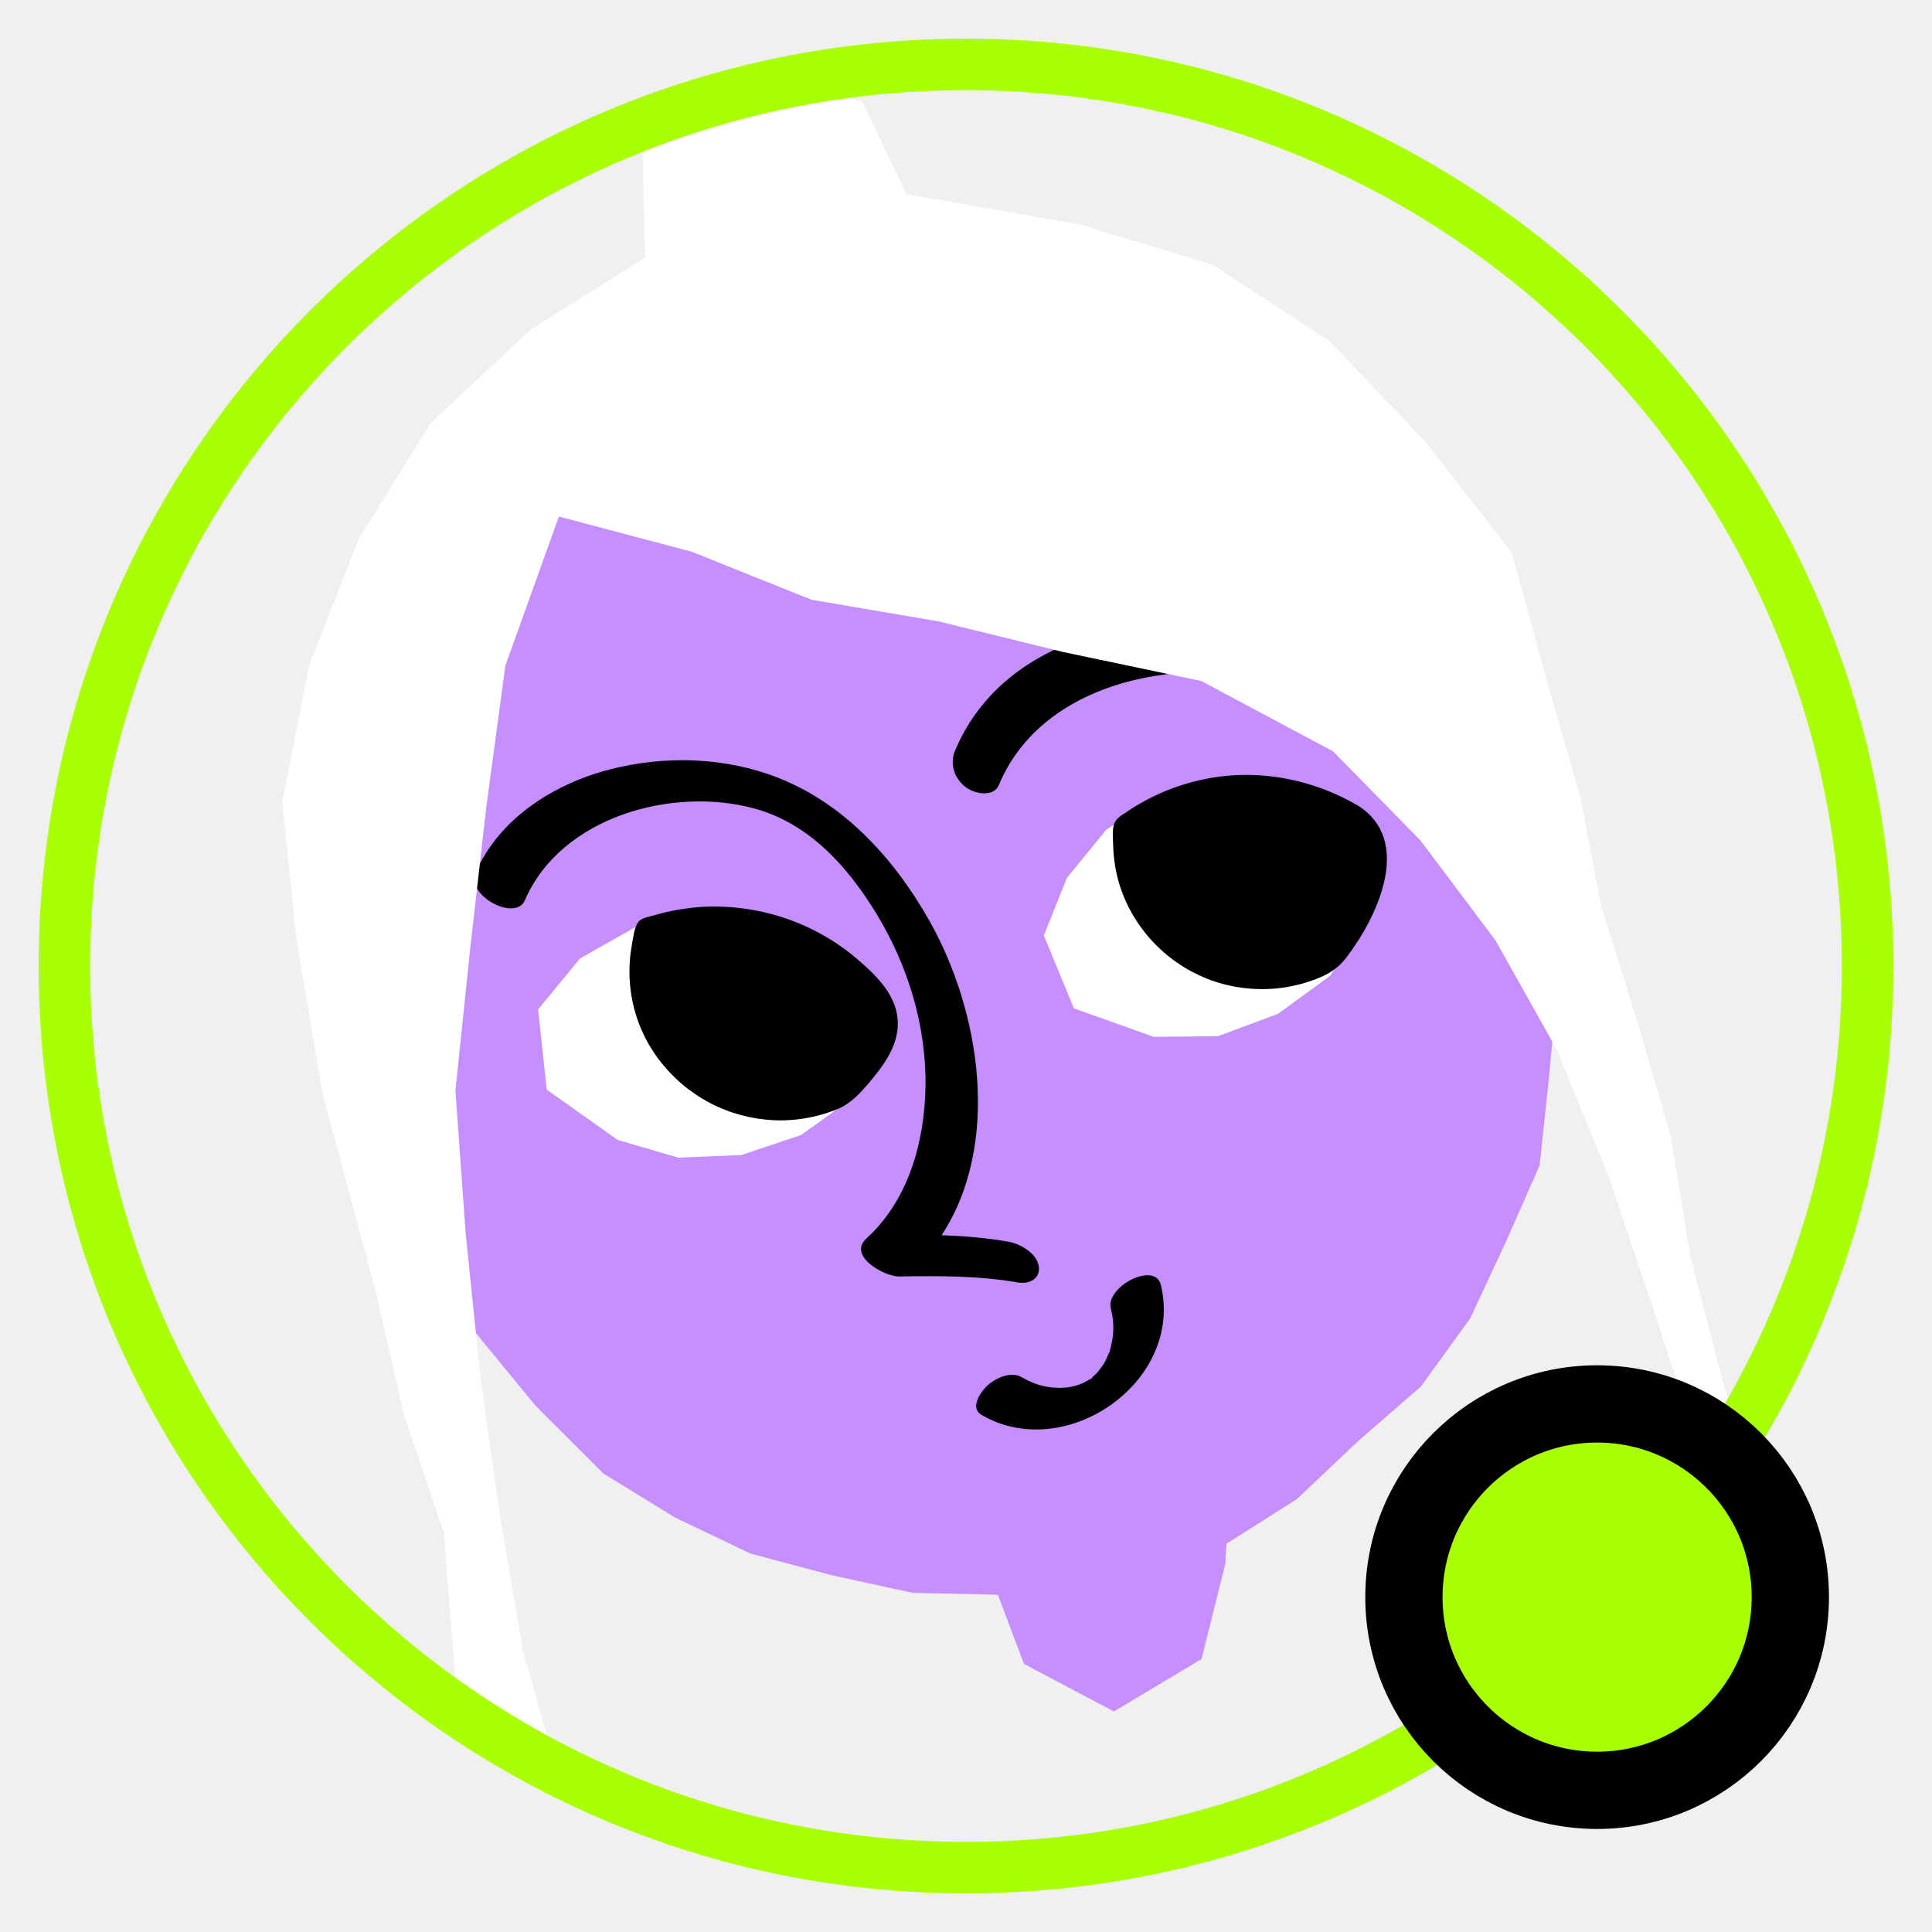
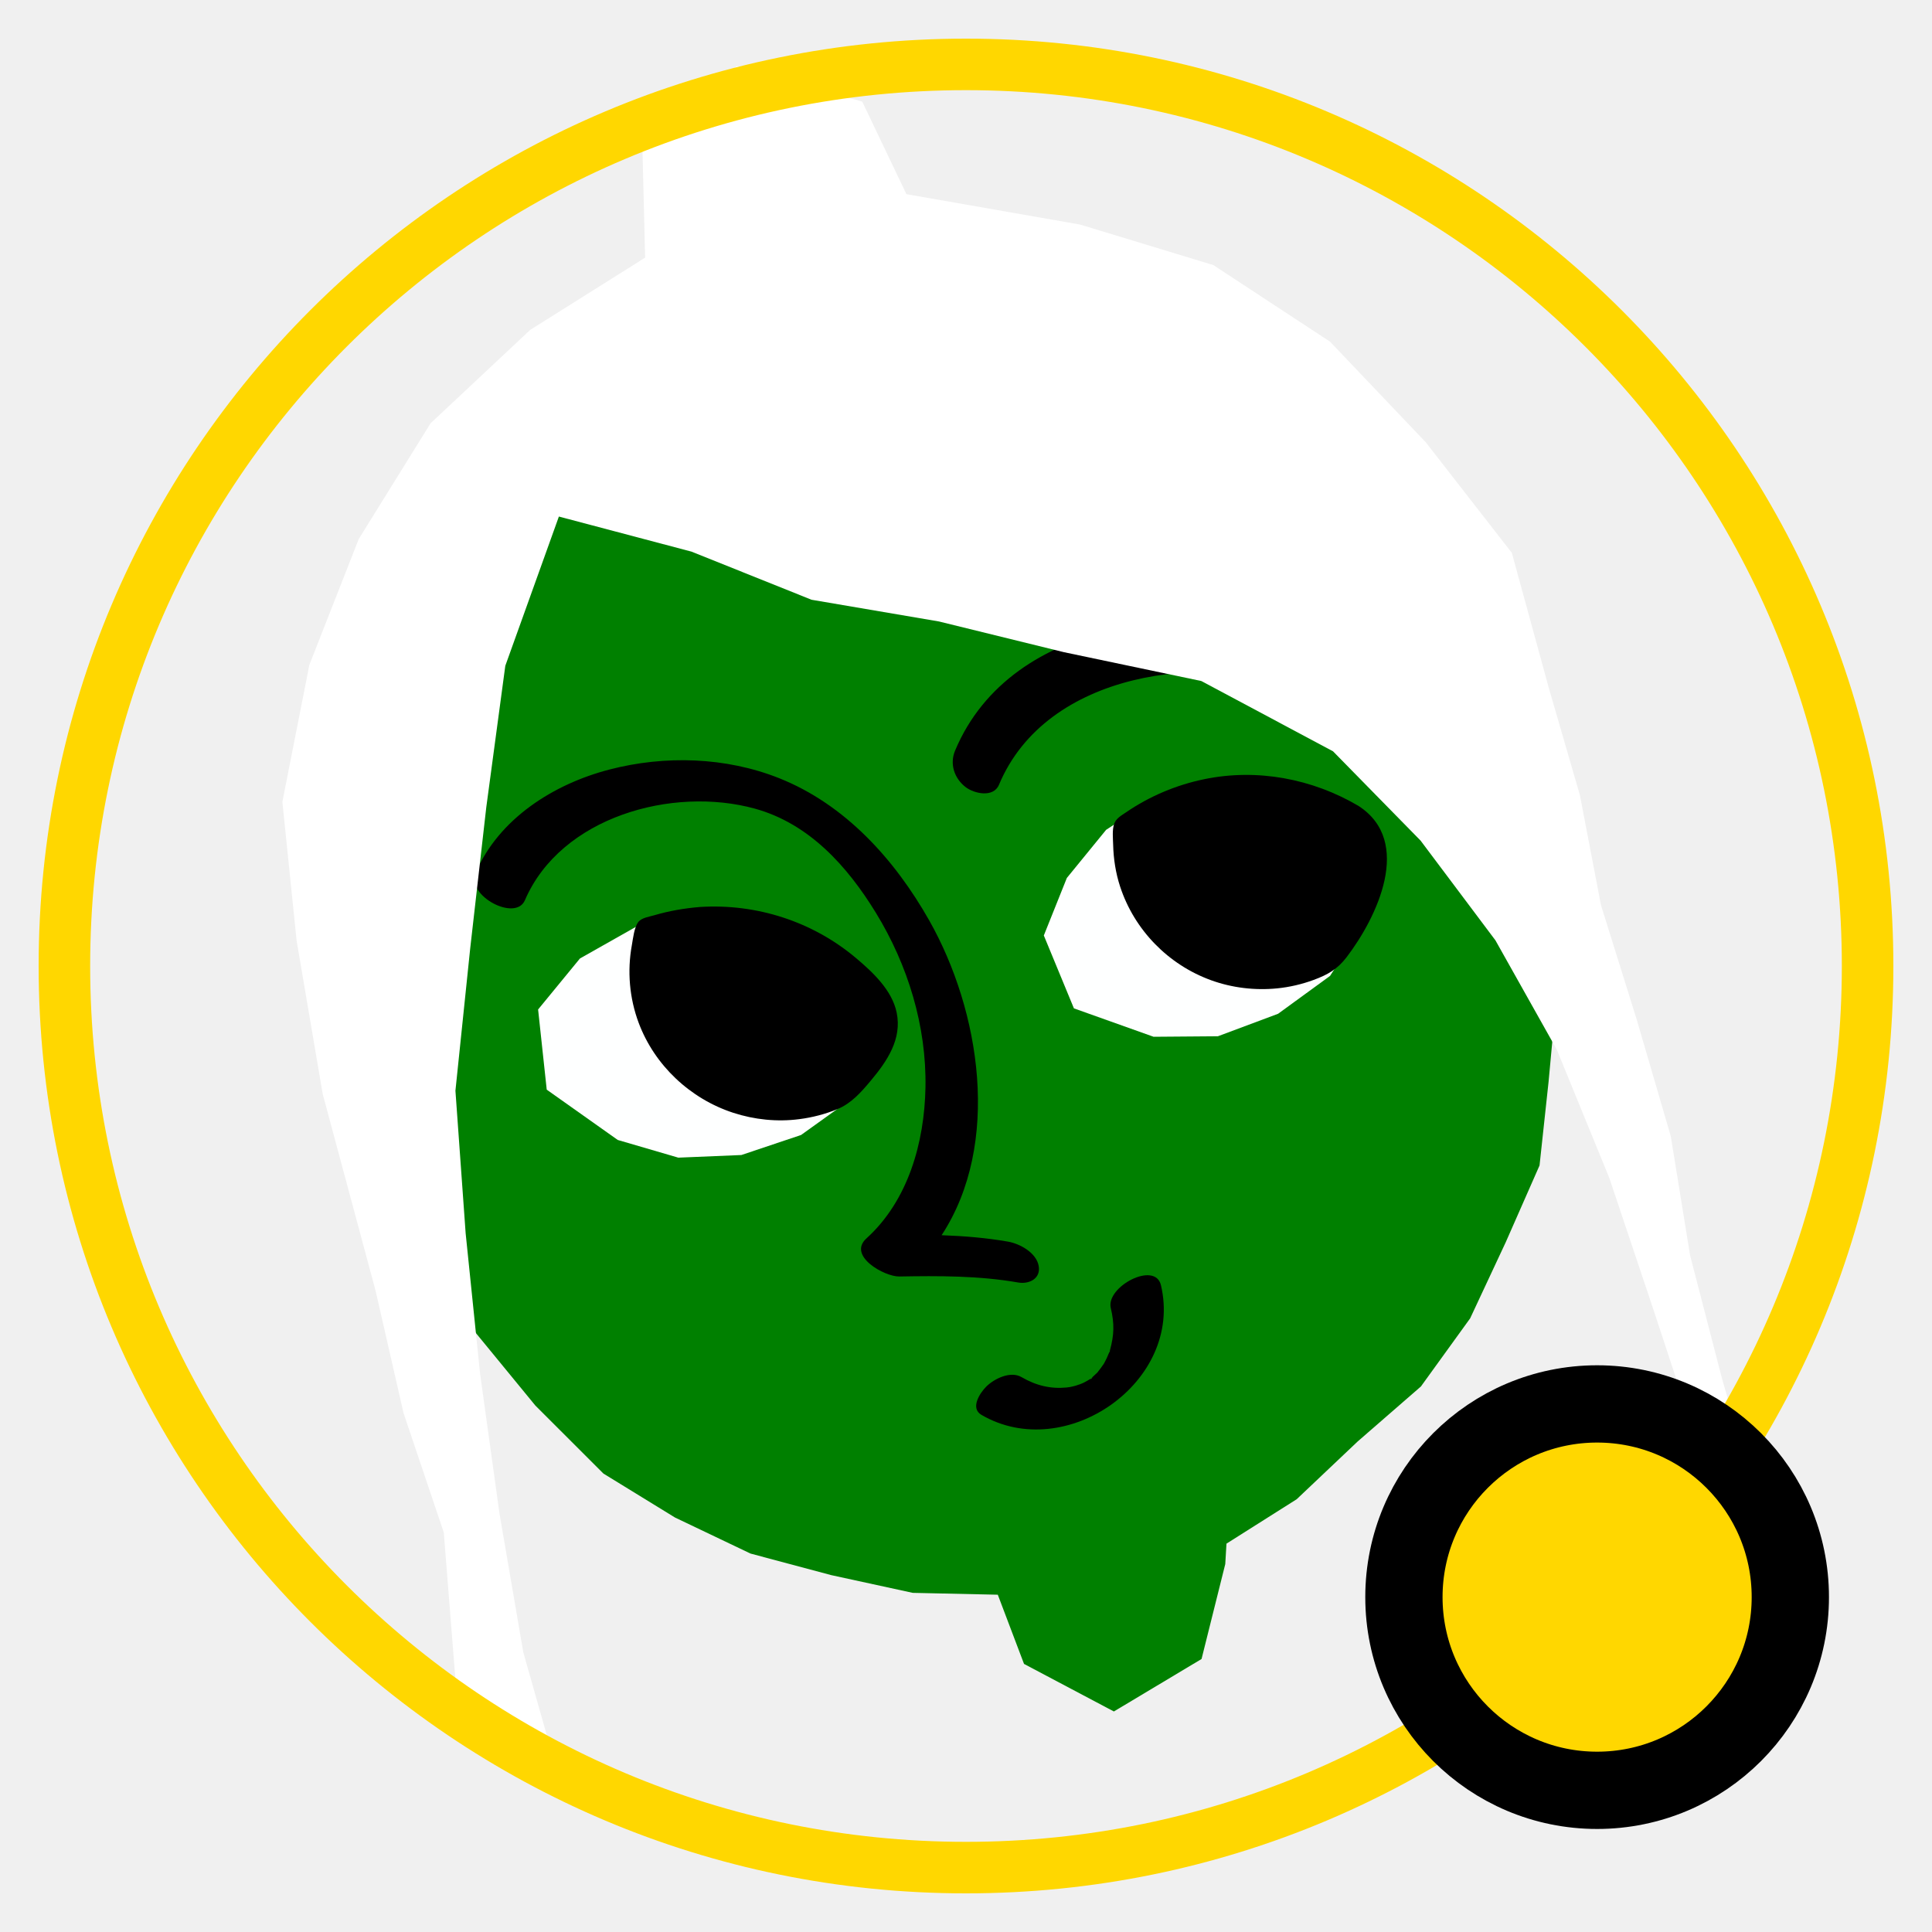
<svg xmlns="http://www.w3.org/2000/svg" height="75" viewBox="0 0 75 75" width="75">
  <g fill="none" fill-rule="evenodd">
    <path d="m7.081 6.373h59.482v74.353h-59.482z" transform="translate(3.26 -5)" />
-     <path d="m48.778 32.236-.553-3.705-.677-3.685-1.441-3.479-2.187-3.057-2.128-2.489-2.631-1.942-2.756-1.734-2.972-1.339-3.006-.951-.701-3.122-3.94-2.141-4.042 2.046-.334 3.52-3.268.9-3.032 1.164-2.76 1.728-2.612 1.972-2.137 2.483-1.89 2.676-1.386 2.972-.79 3.169-.687 3.192-.222 4.195.475 4.183.067 3.724.875 3.636 1.599 3.374 1.925 3.201 2.283 2.328 2.505 2.066 2.835 1.569 2.907 1.435 3.187.869.338 2.853 2.938 2.635 3.795-1.153 1.785-3.353.237-.758 3.061-1.013 2.838-1.602 2.901-1.479 2.495-2.104 2.051-2.528 1.998-2.579 1.125-3.064 1.068-3.052.49-3.2.185-4.174z" fill="#c58fff" transform="matrix(.9702957 -.2419219 .2419219 .9702957 3.326719 7.873382)" />
+     <path d="m48.778 32.236-.553-3.705-.677-3.685-1.441-3.479-2.187-3.057-2.128-2.489-2.631-1.942-2.756-1.734-2.972-1.339-3.006-.951-.701-3.122-3.94-2.141-4.042 2.046-.334 3.52-3.268.9-3.032 1.164-2.76 1.728-2.612 1.972-2.137 2.483-1.89 2.676-1.386 2.972-.79 3.169-.687 3.192-.222 4.195.475 4.183.067 3.724.875 3.636 1.599 3.374 1.925 3.201 2.283 2.328 2.505 2.066 2.835 1.569 2.907 1.435 3.187.869.338 2.853 2.938 2.635 3.795-1.153 1.785-3.353.237-.758 3.061-1.013 2.838-1.602 2.901-1.479 2.495-2.104 2.051-2.528 1.998-2.579 1.125-3.064 1.068-3.052.49-3.2.185-4.174z" fill="green" transform="matrix(.9702957 -.2419219 .2419219 .9702957 3.326719 7.873382)" />
    <g transform="matrix(.9702957 -.2419219 .2419219 .9702957 3.451793 8.375025)">
      <path d="m42.354 27.666c-4.131-2.806-11.355-3.939-14.752.616-.334.447-.292 1.034.054 1.472.257.325.946.674 1.28.225 2.852-3.823 9.031-3.08 12.577-.672 1.177.8 1.82-.977.841-1.641m-17.368 19.608c-.784-.347-1.607-.626-2.442-.866 3.107-2.877 3.57-8.078 2.489-11.975-.727-2.618-2.073-5.15-4.312-6.762-1.814-1.305-4.094-1.945-6.317-1.923-2.233.022-4.618.807-6.012 2.637-.58.762 1.044 2.225 1.602 1.492 2.136-2.806 6.638-2.916 9.523-1.29 1.902 1.074 2.941 3.034 3.58 5.062.714 2.266.846 4.741.226 7.044-.555 2.059-1.71 4.095-3.641 5.13-.893.48.329 1.615.878 1.742 1.488.343 3.016.719 4.418 1.341.403.18.901.069.934-.43.036-.519-.499-1.012-.926-1.202" fill="#000" />
      <path d="m42.401 34.771-3.06-2.348-2.21-.625-2.296.091-2.286.794-1.933 1.445-1.407 1.95.449 3.028 2.734 1.818 2.427.585 2.479-.282 2.312-.938 2.45-2.307z" fill="#feffff" />
      <path d="m42.285 34.16c-1.486-1.465-3.467-2.376-5.56-2.462-1.11-.046-2.222.126-3.261.513-.216.08-.426.129-.557.323-.136.203-.183.544-.235.778-.12.54-.17 1.091-.13 1.642.129 1.77 1.08 3.396 2.553 4.385.72.483 1.55.797 2.408.923.479.07.973.077 1.454.024.584-.065.993-.18 1.452-.546 1.523-1.217 3.599-3.726 1.876-5.58" fill="#000" />
      <path d="m22.686 36.714-1.484-2.234-2.092-1.696-2.559-.854-2.557-.027-2.474.685-2.055 1.528-.428 3.101 2.203 2.562 2.115 1.235 2.4.493 2.437-.194 2.214-.879 1.829-1.49z" fill="#feffff" />
      <path d="m21.926 35.17c-1.29-1.787-3.23-2.993-5.392-3.393-.597-.098-1.2-.145-1.805-.119-.2.008-.507-.027-.671.107-.206.167-.35.568-.456.805-.424.935-.591 1.974-.474 2.996.2 1.748 1.228 3.342 2.717 4.274.734.459 1.57.762 2.43.86.51.06 1.021.055 1.529-.02.578-.085 1.056-.418 1.524-.759.798-.581 1.572-1.271 1.614-2.323.035-.885-.517-1.737-1.016-2.428m6.306 15.569c-.007.621-.123 1.042-.429 1.587-.115.206.09-.104-.054.08-.05.062-.093.126-.143.187-.041.05-.085.099-.128.148-.06.068-.116.11-.018.022-.117.106-.238.202-.363.298.105-.08.102-.063-.006-.001l-.207.115c-.17.092-.031.062.015-.005-.02.03-.19.073-.223.085-.038.012-.258.06-.09.03.173-.031-.102.016-.136.023-.067.012-.135.02-.203.03.248-.036-.02-.004-.062-.003-.093.002-.185.001-.277-.005.126.008-.04-.005-.087-.012-.609-.09-1.126-.354-1.597-.812-.354-.347-1.041-.203-1.422.025-.293.176-.817.655-.445 1.018 2.703 2.635 7.933.655 7.979-3.198.012-.984-2.094-.459-2.104.388" fill="#000" />
      <path d="m37.255 9.643-6.26-2.778-.795-3.901-4.393-2.514-4.296 2.08-.954 4.272-5.008 1.642-4.629 2.582-3.791 3.683-3.044 4.279-2.303 4.907-.767 5.364-.457 6.016.144 7.911-.096 4.873.395 4.87-.992 5.947 3.023 4.377-.162-5.058.407-5.459.582-5.445.775-5.425.954-5.466 1.893-5.222 1.933-5.17 2.043-5.145 3.42-5.119 4.668 2.568 4.068 2.939 4.594 2.014 4.42 2.331 4.903 2.376 4.301 3.884 2.461 4.188 1.882 4.459 1.286 4.696.772 5.323.424 5.362.47 6.355 1.662 1.921-.195-4.98-.046-4.978.392-4.677-.186-4.68-.273-4.682.239-4.332-.164-4.333-.124-5.436-2.203-4.973-2.662-4.691-3.677-3.98z" fill="#fff" />
    </g>
-     <circle cx="37.5" cy="37.5" r="35" stroke="#a9ff03" stroke-width="2" />
-     <circle cx="62" cy="62" fill="#a9ff03" r="7.5" stroke="#000" stroke-width="3" />
+     <circle cx="37.5" cy="37.5" r="35" stroke="gold" stroke-width="2" />
+     <circle cx="62" cy="62" fill="gold" r="7.5" stroke="#000" stroke-width="3" />
  </g>
</svg>
